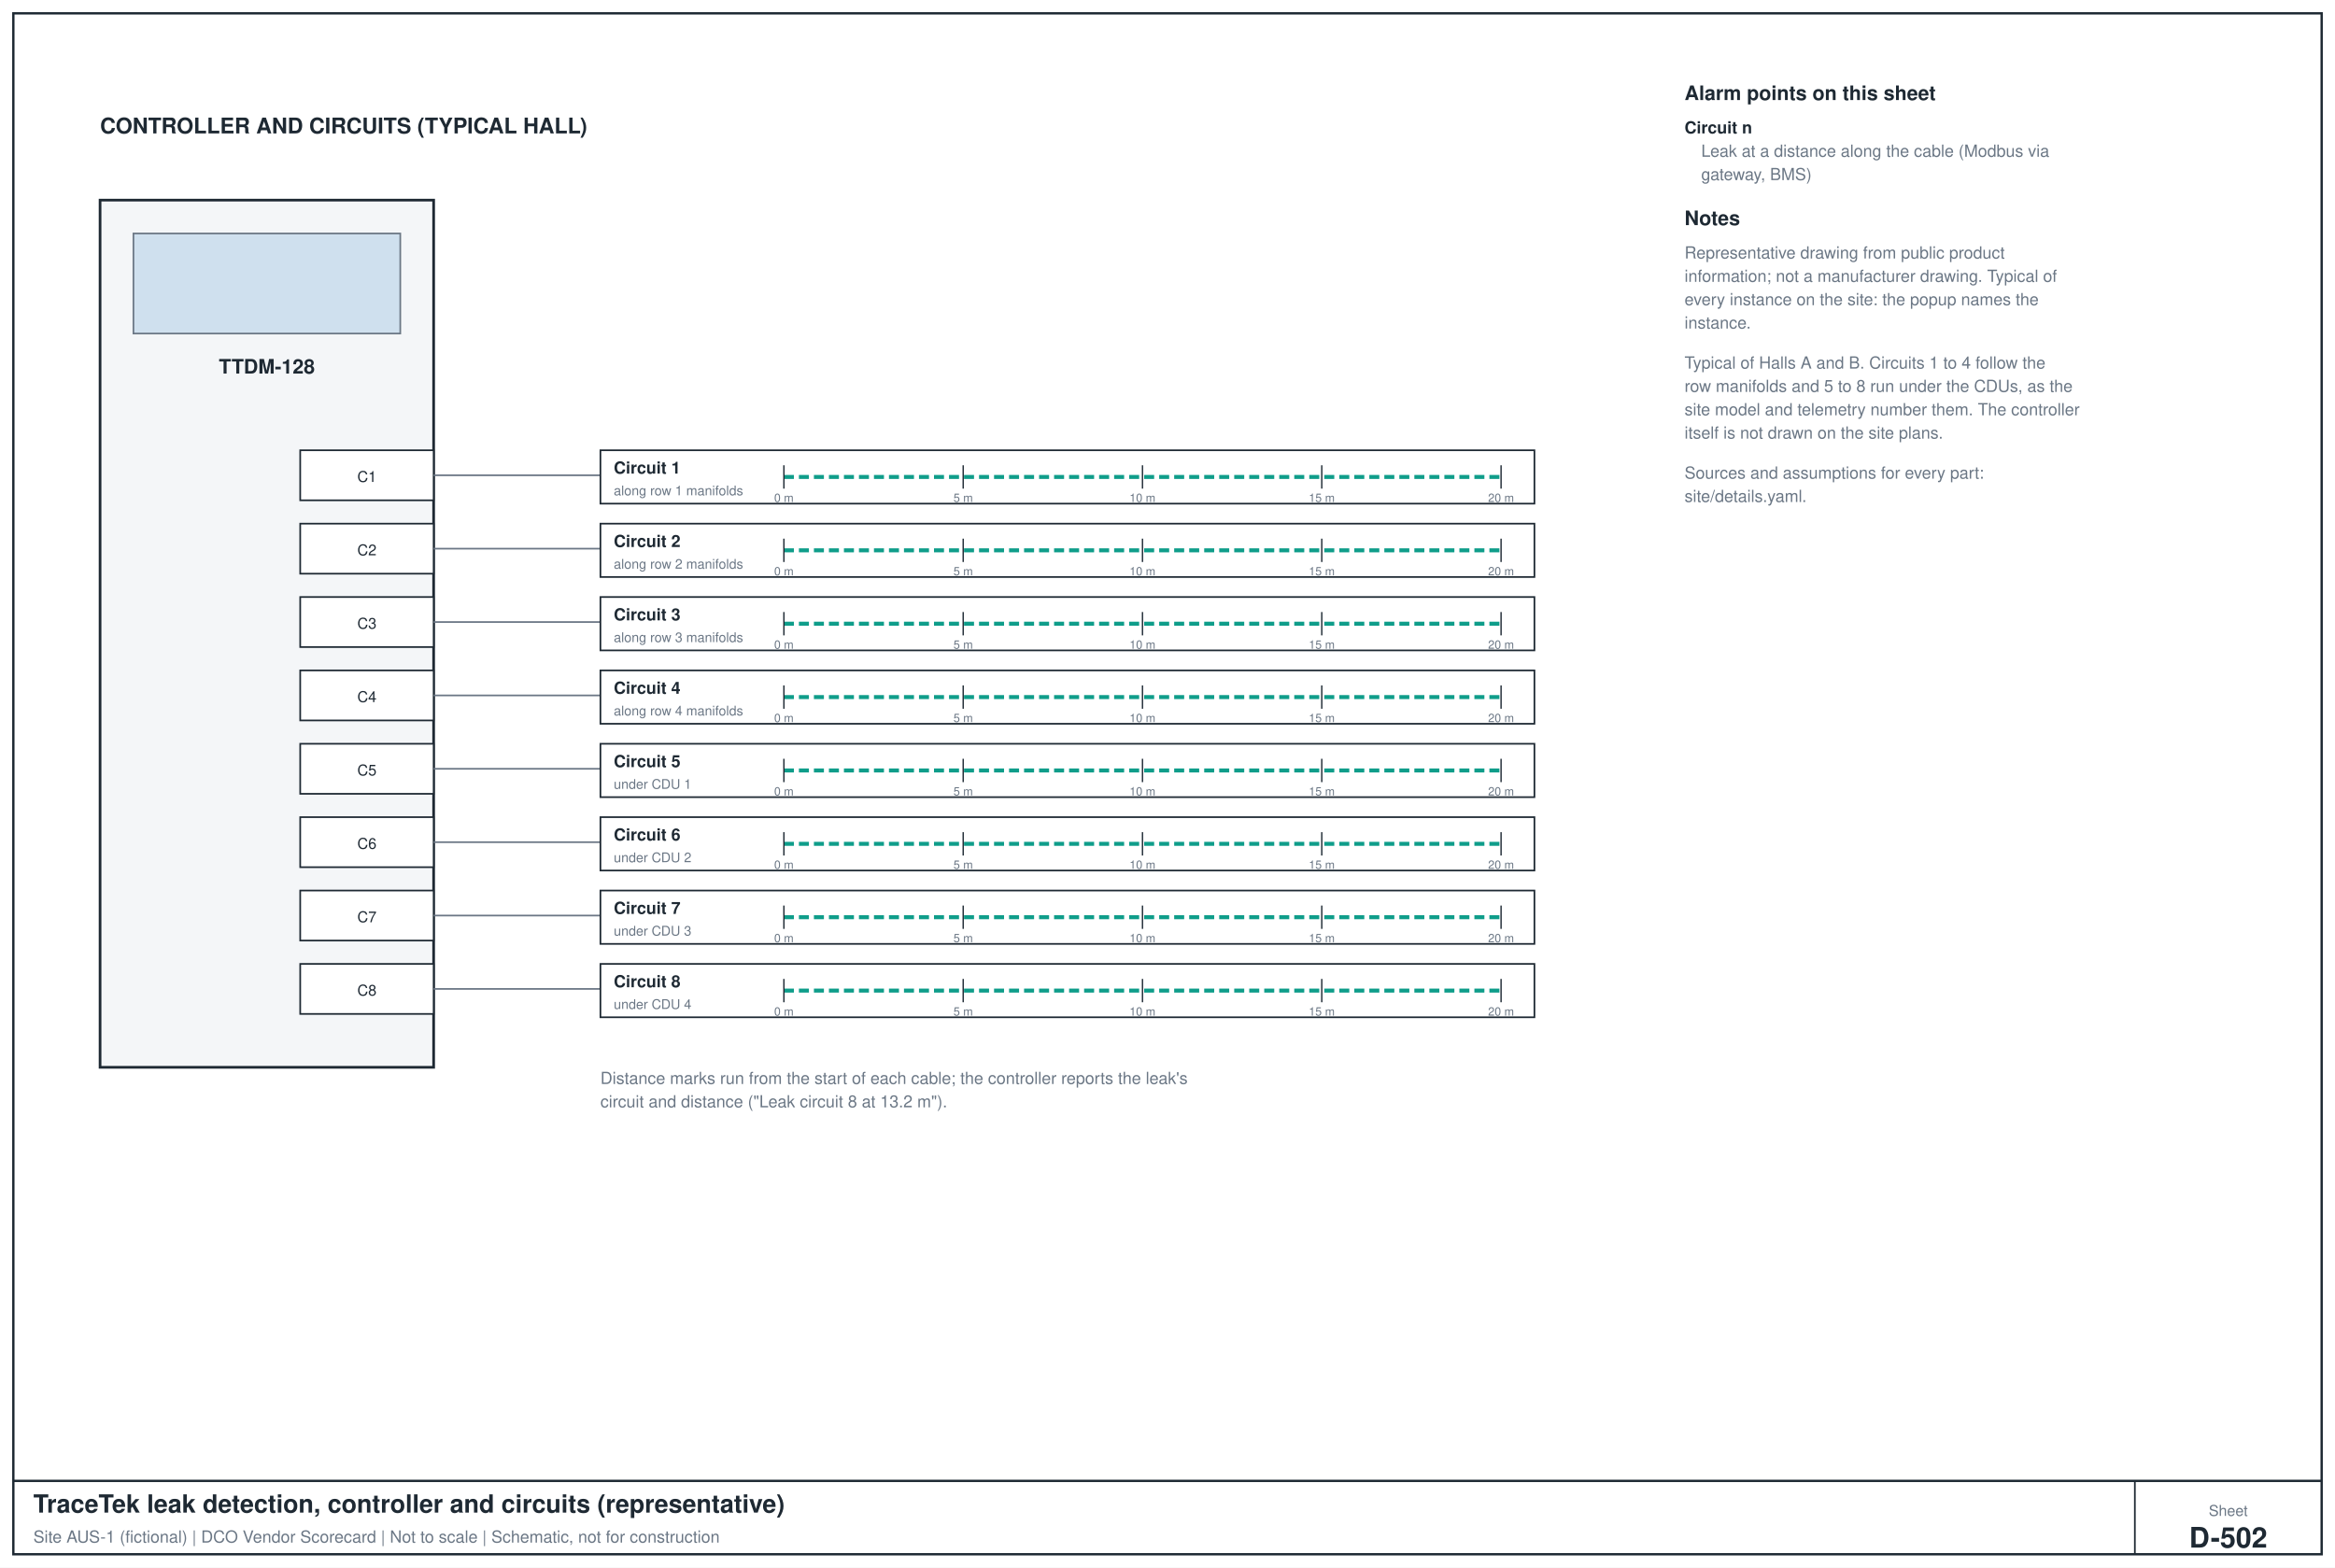
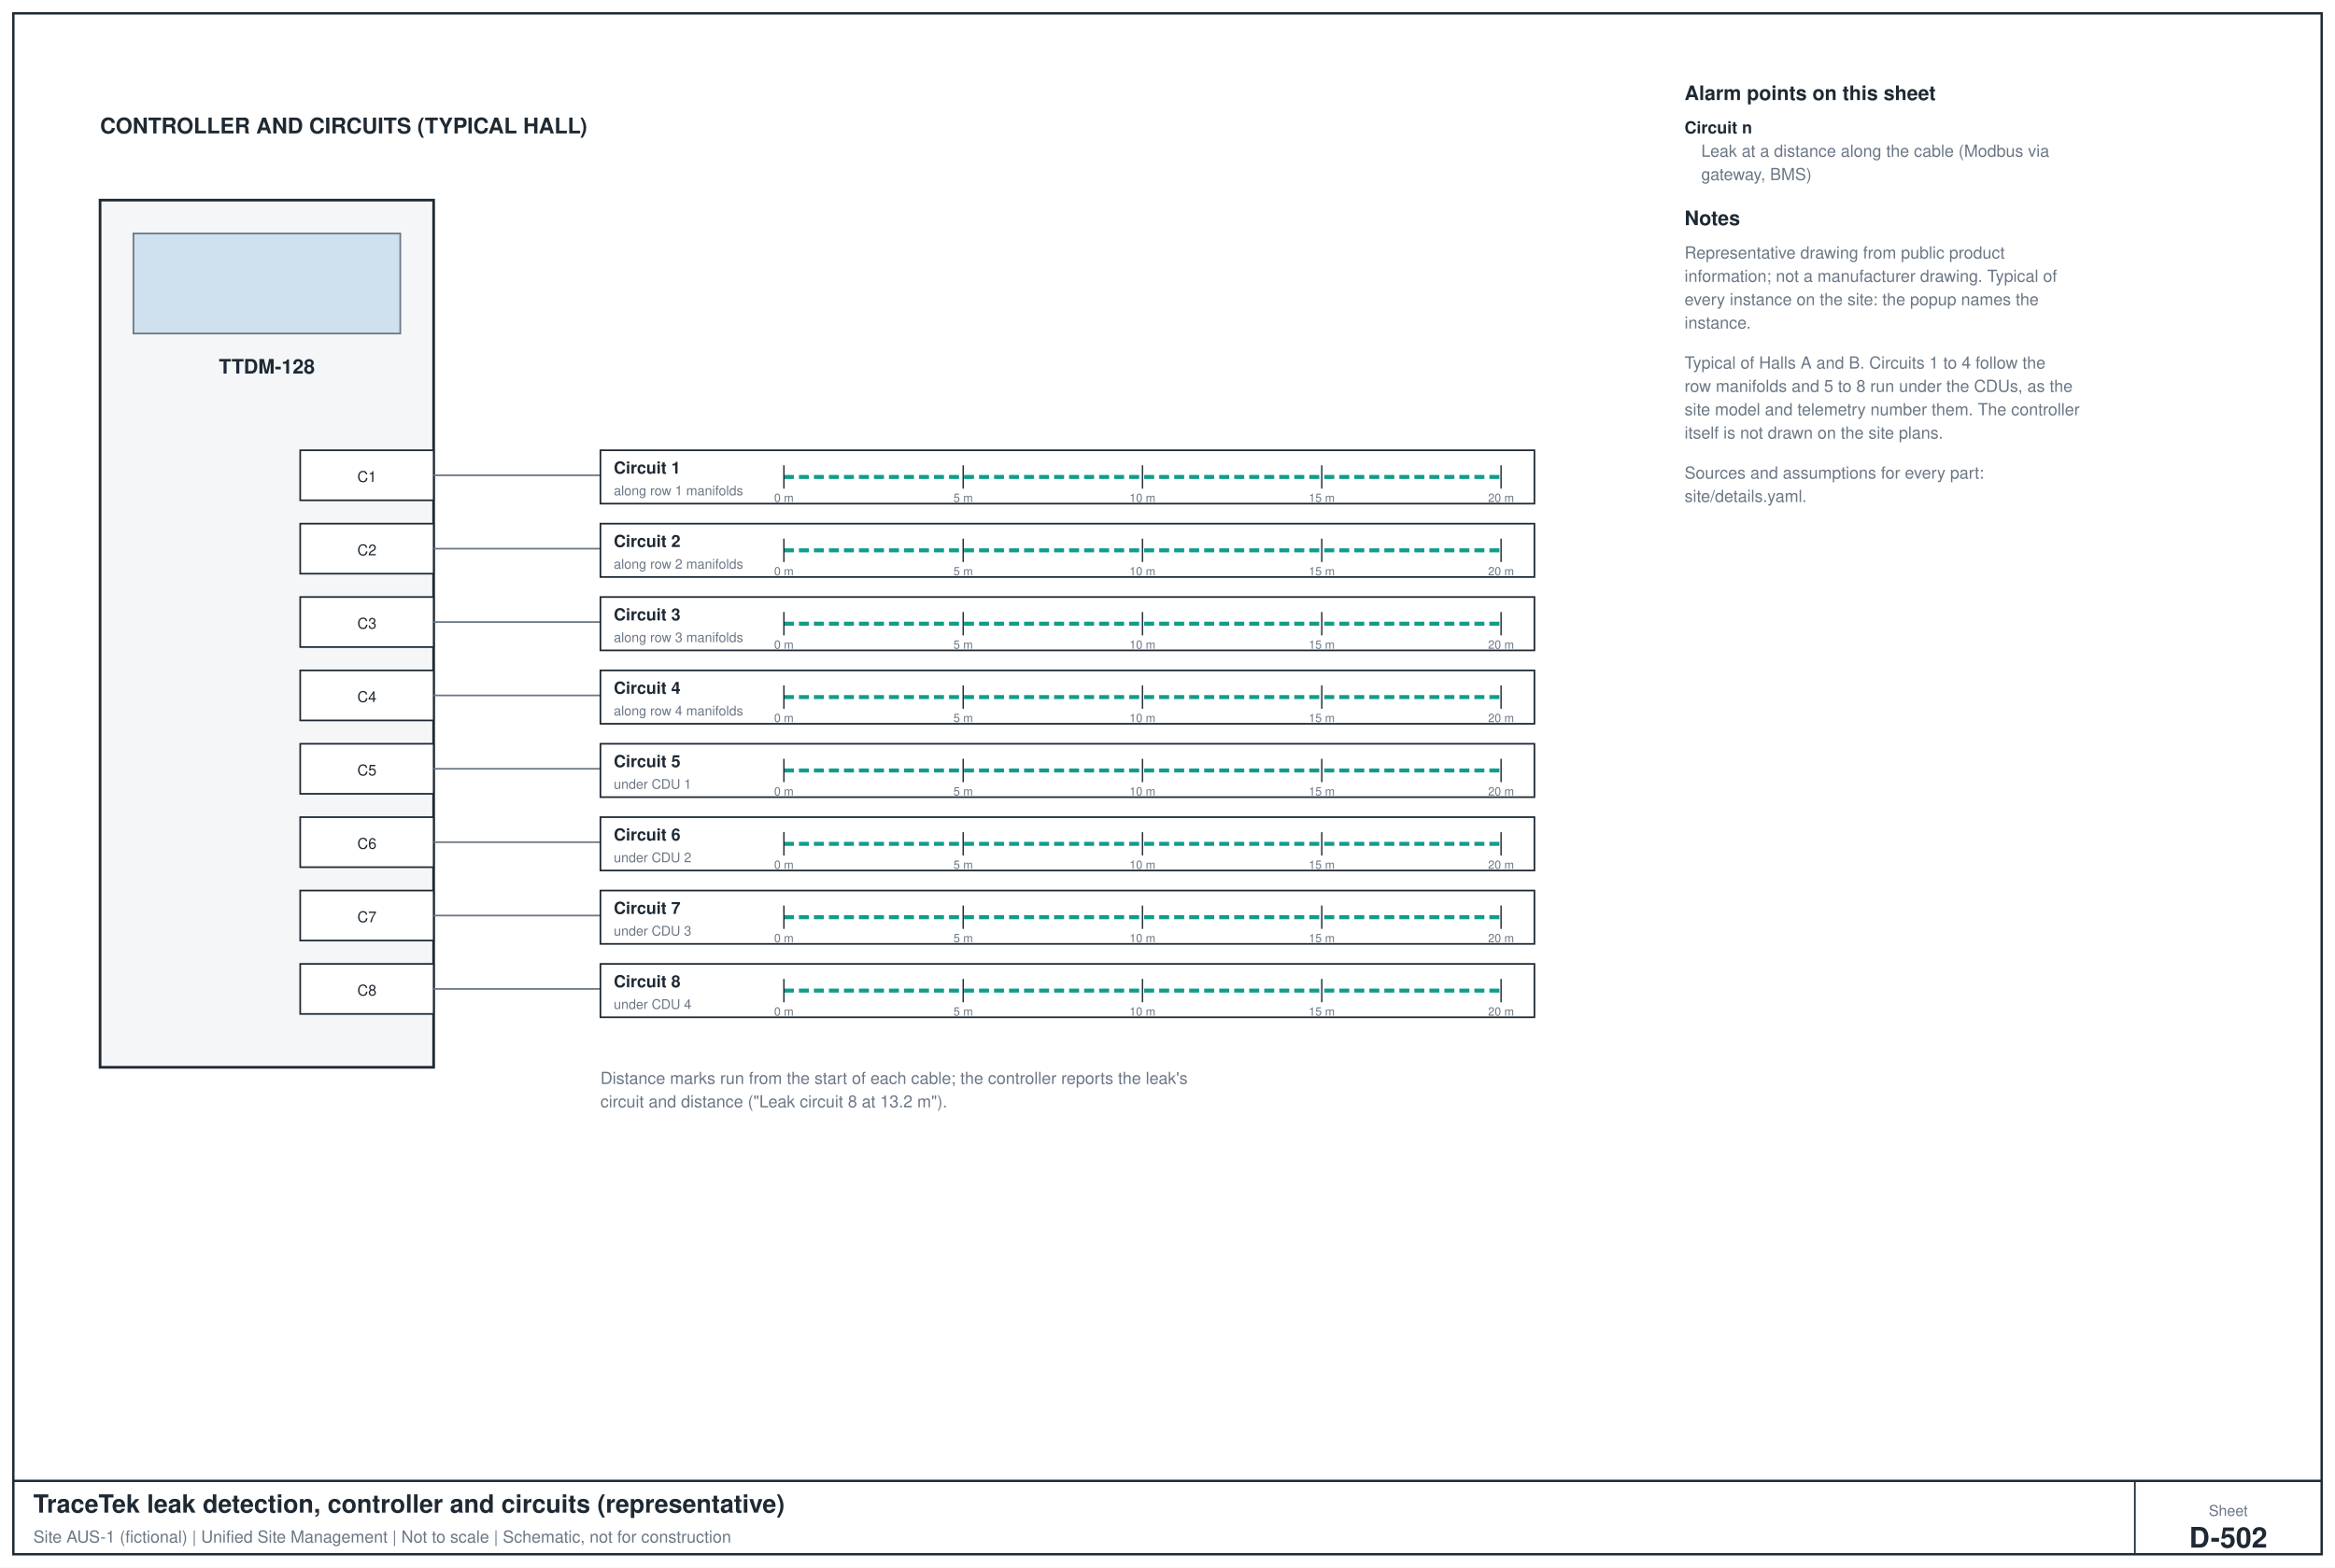
<svg xmlns="http://www.w3.org/2000/svg" width="1400" height="940" viewBox="0 0 1400 940">
  <rect width="100%" height="100%" fill="#ffffff" />
  <text x="60.0" y="80.0" font-family="Helvetica, Arial, sans-serif" font-size="13" text-anchor="start" fill="#1e2933" font-weight="bold">CONTROLLER AND CIRCUITS (TYPICAL HALL)</text>
  <rect x="60.0" y="120.0" width="200.0" height="520.0" rx="0" fill="#f4f6f8" stroke="#1e2933" stroke-width="1.6" />
  <rect x="80.0" y="140.0" width="160.0" height="60.0" rx="0" fill="#cfe0ee" stroke="#6b7785" stroke-width="1.0" />
  <text x="160.0" y="224.0" font-family="Helvetica, Arial, sans-serif" font-size="12" text-anchor="middle" fill="#1e2933" font-weight="bold">TTDM-128</text>
  <rect x="180.0" y="270.0" width="80.0" height="30.0" rx="0" fill="#ffffff" stroke="#1e2933" stroke-width="1.0" />
  <text x="220.0" y="289.0" font-family="Helvetica, Arial, sans-serif" font-size="9" text-anchor="middle" fill="#1e2933" font-weight="normal">C1</text>
  <line x1="260.0" y1="285.0" x2="360.0" y2="285.0" stroke="#6b7785" stroke-width="1" />
  <rect x="360.0" y="270.0" width="560.0" height="32.0" rx="0" fill="#ffffff" stroke="#1e2933" stroke-width="1.0" />
  <line x1="470.0" y1="286.0" x2="900.0" y2="286.0" stroke="#0f9d8a" stroke-width="2.4" stroke-dasharray="6 3" />
  <line x1="470.0" y1="279.0" x2="470.0" y2="293.0" stroke="#1e2933" stroke-width="0.8" />
  <text x="470.0" y="301.0" font-family="Helvetica, Arial, sans-serif" font-size="7" text-anchor="middle" fill="#6b7785" font-weight="normal">0 m</text>
  <line x1="577.5" y1="279.0" x2="577.5" y2="293.0" stroke="#1e2933" stroke-width="0.8" />
  <text x="577.5" y="301.0" font-family="Helvetica, Arial, sans-serif" font-size="7" text-anchor="middle" fill="#6b7785" font-weight="normal">5 m</text>
  <line x1="685.0" y1="279.0" x2="685.0" y2="293.0" stroke="#1e2933" stroke-width="0.8" />
  <text x="685.0" y="301.0" font-family="Helvetica, Arial, sans-serif" font-size="7" text-anchor="middle" fill="#6b7785" font-weight="normal">10 m</text>
  <line x1="792.5" y1="279.0" x2="792.5" y2="293.0" stroke="#1e2933" stroke-width="0.8" />
  <text x="792.5" y="301.0" font-family="Helvetica, Arial, sans-serif" font-size="7" text-anchor="middle" fill="#6b7785" font-weight="normal">15 m</text>
  <line x1="900.0" y1="279.0" x2="900.0" y2="293.0" stroke="#1e2933" stroke-width="0.8" />
  <text x="900.0" y="301.0" font-family="Helvetica, Arial, sans-serif" font-size="7" text-anchor="middle" fill="#6b7785" font-weight="normal">20 m</text>
  <text x="368.0" y="284.0" font-family="Helvetica, Arial, sans-serif" font-size="10" text-anchor="start" fill="#1e2933" font-weight="bold">Circuit 1</text>
  <text x="368.0" y="297.0" font-family="Helvetica, Arial, sans-serif" font-size="8" text-anchor="start" fill="#6b7785" font-weight="normal">along row 1 manifolds</text>
  <rect x="180.0" y="314.0" width="80.0" height="30.0" rx="0" fill="#ffffff" stroke="#1e2933" stroke-width="1.0" />
  <text x="220.0" y="333.0" font-family="Helvetica, Arial, sans-serif" font-size="9" text-anchor="middle" fill="#1e2933" font-weight="normal">C2</text>
  <line x1="260.0" y1="329.0" x2="360.0" y2="329.0" stroke="#6b7785" stroke-width="1" />
  <rect x="360.0" y="314.0" width="560.0" height="32.0" rx="0" fill="#ffffff" stroke="#1e2933" stroke-width="1.0" />
  <line x1="470.0" y1="330.0" x2="900.0" y2="330.0" stroke="#0f9d8a" stroke-width="2.4" stroke-dasharray="6 3" />
  <line x1="470.0" y1="323.0" x2="470.0" y2="337.0" stroke="#1e2933" stroke-width="0.8" />
  <text x="470.0" y="345.0" font-family="Helvetica, Arial, sans-serif" font-size="7" text-anchor="middle" fill="#6b7785" font-weight="normal">0 m</text>
  <line x1="577.5" y1="323.0" x2="577.5" y2="337.0" stroke="#1e2933" stroke-width="0.8" />
  <text x="577.5" y="345.0" font-family="Helvetica, Arial, sans-serif" font-size="7" text-anchor="middle" fill="#6b7785" font-weight="normal">5 m</text>
  <line x1="685.0" y1="323.0" x2="685.0" y2="337.0" stroke="#1e2933" stroke-width="0.8" />
  <text x="685.0" y="345.0" font-family="Helvetica, Arial, sans-serif" font-size="7" text-anchor="middle" fill="#6b7785" font-weight="normal">10 m</text>
  <line x1="792.5" y1="323.0" x2="792.5" y2="337.0" stroke="#1e2933" stroke-width="0.8" />
  <text x="792.5" y="345.0" font-family="Helvetica, Arial, sans-serif" font-size="7" text-anchor="middle" fill="#6b7785" font-weight="normal">15 m</text>
  <line x1="900.0" y1="323.0" x2="900.0" y2="337.0" stroke="#1e2933" stroke-width="0.8" />
  <text x="900.0" y="345.0" font-family="Helvetica, Arial, sans-serif" font-size="7" text-anchor="middle" fill="#6b7785" font-weight="normal">20 m</text>
  <text x="368.0" y="328.0" font-family="Helvetica, Arial, sans-serif" font-size="10" text-anchor="start" fill="#1e2933" font-weight="bold">Circuit 2</text>
  <text x="368.0" y="341.0" font-family="Helvetica, Arial, sans-serif" font-size="8" text-anchor="start" fill="#6b7785" font-weight="normal">along row 2 manifolds</text>
  <rect x="180.0" y="358.0" width="80.0" height="30.0" rx="0" fill="#ffffff" stroke="#1e2933" stroke-width="1.0" />
  <text x="220.0" y="377.0" font-family="Helvetica, Arial, sans-serif" font-size="9" text-anchor="middle" fill="#1e2933" font-weight="normal">C3</text>
  <line x1="260.0" y1="373.0" x2="360.0" y2="373.0" stroke="#6b7785" stroke-width="1" />
  <rect x="360.0" y="358.0" width="560.0" height="32.0" rx="0" fill="#ffffff" stroke="#1e2933" stroke-width="1.0" />
  <line x1="470.0" y1="374.0" x2="900.0" y2="374.0" stroke="#0f9d8a" stroke-width="2.4" stroke-dasharray="6 3" />
  <line x1="470.0" y1="367.0" x2="470.0" y2="381.0" stroke="#1e2933" stroke-width="0.8" />
  <text x="470.0" y="389.0" font-family="Helvetica, Arial, sans-serif" font-size="7" text-anchor="middle" fill="#6b7785" font-weight="normal">0 m</text>
  <line x1="577.5" y1="367.0" x2="577.5" y2="381.0" stroke="#1e2933" stroke-width="0.8" />
  <text x="577.5" y="389.0" font-family="Helvetica, Arial, sans-serif" font-size="7" text-anchor="middle" fill="#6b7785" font-weight="normal">5 m</text>
  <line x1="685.0" y1="367.0" x2="685.0" y2="381.0" stroke="#1e2933" stroke-width="0.8" />
  <text x="685.0" y="389.0" font-family="Helvetica, Arial, sans-serif" font-size="7" text-anchor="middle" fill="#6b7785" font-weight="normal">10 m</text>
  <line x1="792.5" y1="367.0" x2="792.5" y2="381.0" stroke="#1e2933" stroke-width="0.8" />
  <text x="792.5" y="389.0" font-family="Helvetica, Arial, sans-serif" font-size="7" text-anchor="middle" fill="#6b7785" font-weight="normal">15 m</text>
  <line x1="900.0" y1="367.0" x2="900.0" y2="381.0" stroke="#1e2933" stroke-width="0.8" />
  <text x="900.0" y="389.0" font-family="Helvetica, Arial, sans-serif" font-size="7" text-anchor="middle" fill="#6b7785" font-weight="normal">20 m</text>
  <text x="368.0" y="372.0" font-family="Helvetica, Arial, sans-serif" font-size="10" text-anchor="start" fill="#1e2933" font-weight="bold">Circuit 3</text>
  <text x="368.0" y="385.0" font-family="Helvetica, Arial, sans-serif" font-size="8" text-anchor="start" fill="#6b7785" font-weight="normal">along row 3 manifolds</text>
  <rect x="180.0" y="402.0" width="80.0" height="30.0" rx="0" fill="#ffffff" stroke="#1e2933" stroke-width="1.0" />
  <text x="220.0" y="421.0" font-family="Helvetica, Arial, sans-serif" font-size="9" text-anchor="middle" fill="#1e2933" font-weight="normal">C4</text>
  <line x1="260.0" y1="417.0" x2="360.0" y2="417.0" stroke="#6b7785" stroke-width="1" />
  <rect x="360.0" y="402.0" width="560.0" height="32.0" rx="0" fill="#ffffff" stroke="#1e2933" stroke-width="1.0" />
  <line x1="470.0" y1="418.0" x2="900.0" y2="418.0" stroke="#0f9d8a" stroke-width="2.4" stroke-dasharray="6 3" />
  <line x1="470.0" y1="411.0" x2="470.0" y2="425.0" stroke="#1e2933" stroke-width="0.8" />
  <text x="470.0" y="433.0" font-family="Helvetica, Arial, sans-serif" font-size="7" text-anchor="middle" fill="#6b7785" font-weight="normal">0 m</text>
  <line x1="577.5" y1="411.0" x2="577.5" y2="425.0" stroke="#1e2933" stroke-width="0.8" />
  <text x="577.5" y="433.0" font-family="Helvetica, Arial, sans-serif" font-size="7" text-anchor="middle" fill="#6b7785" font-weight="normal">5 m</text>
  <line x1="685.0" y1="411.0" x2="685.0" y2="425.0" stroke="#1e2933" stroke-width="0.8" />
  <text x="685.0" y="433.0" font-family="Helvetica, Arial, sans-serif" font-size="7" text-anchor="middle" fill="#6b7785" font-weight="normal">10 m</text>
  <line x1="792.5" y1="411.0" x2="792.5" y2="425.0" stroke="#1e2933" stroke-width="0.8" />
  <text x="792.5" y="433.0" font-family="Helvetica, Arial, sans-serif" font-size="7" text-anchor="middle" fill="#6b7785" font-weight="normal">15 m</text>
  <line x1="900.0" y1="411.0" x2="900.0" y2="425.0" stroke="#1e2933" stroke-width="0.8" />
  <text x="900.0" y="433.0" font-family="Helvetica, Arial, sans-serif" font-size="7" text-anchor="middle" fill="#6b7785" font-weight="normal">20 m</text>
  <text x="368.0" y="416.0" font-family="Helvetica, Arial, sans-serif" font-size="10" text-anchor="start" fill="#1e2933" font-weight="bold">Circuit 4</text>
  <text x="368.0" y="429.0" font-family="Helvetica, Arial, sans-serif" font-size="8" text-anchor="start" fill="#6b7785" font-weight="normal">along row 4 manifolds</text>
  <rect x="180.0" y="446.0" width="80.0" height="30.0" rx="0" fill="#ffffff" stroke="#1e2933" stroke-width="1.0" />
  <text x="220.0" y="465.0" font-family="Helvetica, Arial, sans-serif" font-size="9" text-anchor="middle" fill="#1e2933" font-weight="normal">C5</text>
  <line x1="260.0" y1="461.0" x2="360.0" y2="461.0" stroke="#6b7785" stroke-width="1" />
  <rect x="360.0" y="446.0" width="560.0" height="32.0" rx="0" fill="#ffffff" stroke="#1e2933" stroke-width="1.0" />
  <line x1="470.0" y1="462.0" x2="900.0" y2="462.0" stroke="#0f9d8a" stroke-width="2.4" stroke-dasharray="6 3" />
  <line x1="470.0" y1="455.0" x2="470.0" y2="469.0" stroke="#1e2933" stroke-width="0.8" />
  <text x="470.0" y="477.0" font-family="Helvetica, Arial, sans-serif" font-size="7" text-anchor="middle" fill="#6b7785" font-weight="normal">0 m</text>
  <line x1="577.5" y1="455.0" x2="577.5" y2="469.0" stroke="#1e2933" stroke-width="0.8" />
  <text x="577.5" y="477.0" font-family="Helvetica, Arial, sans-serif" font-size="7" text-anchor="middle" fill="#6b7785" font-weight="normal">5 m</text>
  <line x1="685.0" y1="455.0" x2="685.0" y2="469.0" stroke="#1e2933" stroke-width="0.8" />
  <text x="685.0" y="477.0" font-family="Helvetica, Arial, sans-serif" font-size="7" text-anchor="middle" fill="#6b7785" font-weight="normal">10 m</text>
  <line x1="792.5" y1="455.0" x2="792.5" y2="469.0" stroke="#1e2933" stroke-width="0.8" />
  <text x="792.5" y="477.0" font-family="Helvetica, Arial, sans-serif" font-size="7" text-anchor="middle" fill="#6b7785" font-weight="normal">15 m</text>
  <line x1="900.0" y1="455.0" x2="900.0" y2="469.0" stroke="#1e2933" stroke-width="0.8" />
  <text x="900.0" y="477.0" font-family="Helvetica, Arial, sans-serif" font-size="7" text-anchor="middle" fill="#6b7785" font-weight="normal">20 m</text>
  <text x="368.0" y="460.0" font-family="Helvetica, Arial, sans-serif" font-size="10" text-anchor="start" fill="#1e2933" font-weight="bold">Circuit 5</text>
  <text x="368.0" y="473.0" font-family="Helvetica, Arial, sans-serif" font-size="8" text-anchor="start" fill="#6b7785" font-weight="normal">under CDU 1</text>
  <rect x="180.0" y="490.0" width="80.0" height="30.0" rx="0" fill="#ffffff" stroke="#1e2933" stroke-width="1.0" />
  <text x="220.0" y="509.0" font-family="Helvetica, Arial, sans-serif" font-size="9" text-anchor="middle" fill="#1e2933" font-weight="normal">C6</text>
  <line x1="260.0" y1="505.0" x2="360.0" y2="505.0" stroke="#6b7785" stroke-width="1" />
  <rect x="360.0" y="490.0" width="560.0" height="32.0" rx="0" fill="#ffffff" stroke="#1e2933" stroke-width="1.0" />
  <line x1="470.0" y1="506.0" x2="900.0" y2="506.0" stroke="#0f9d8a" stroke-width="2.4" stroke-dasharray="6 3" />
  <line x1="470.0" y1="499.0" x2="470.0" y2="513.0" stroke="#1e2933" stroke-width="0.8" />
  <text x="470.0" y="521.0" font-family="Helvetica, Arial, sans-serif" font-size="7" text-anchor="middle" fill="#6b7785" font-weight="normal">0 m</text>
  <line x1="577.5" y1="499.0" x2="577.5" y2="513.0" stroke="#1e2933" stroke-width="0.8" />
  <text x="577.5" y="521.0" font-family="Helvetica, Arial, sans-serif" font-size="7" text-anchor="middle" fill="#6b7785" font-weight="normal">5 m</text>
  <line x1="685.0" y1="499.0" x2="685.0" y2="513.0" stroke="#1e2933" stroke-width="0.8" />
  <text x="685.0" y="521.0" font-family="Helvetica, Arial, sans-serif" font-size="7" text-anchor="middle" fill="#6b7785" font-weight="normal">10 m</text>
  <line x1="792.5" y1="499.0" x2="792.5" y2="513.0" stroke="#1e2933" stroke-width="0.8" />
  <text x="792.5" y="521.0" font-family="Helvetica, Arial, sans-serif" font-size="7" text-anchor="middle" fill="#6b7785" font-weight="normal">15 m</text>
  <line x1="900.0" y1="499.0" x2="900.0" y2="513.0" stroke="#1e2933" stroke-width="0.8" />
  <text x="900.0" y="521.0" font-family="Helvetica, Arial, sans-serif" font-size="7" text-anchor="middle" fill="#6b7785" font-weight="normal">20 m</text>
  <text x="368.0" y="504.0" font-family="Helvetica, Arial, sans-serif" font-size="10" text-anchor="start" fill="#1e2933" font-weight="bold">Circuit 6</text>
  <text x="368.0" y="517.0" font-family="Helvetica, Arial, sans-serif" font-size="8" text-anchor="start" fill="#6b7785" font-weight="normal">under CDU 2</text>
  <rect x="180.0" y="534.0" width="80.0" height="30.0" rx="0" fill="#ffffff" stroke="#1e2933" stroke-width="1.0" />
  <text x="220.0" y="553.0" font-family="Helvetica, Arial, sans-serif" font-size="9" text-anchor="middle" fill="#1e2933" font-weight="normal">C7</text>
  <line x1="260.0" y1="549.0" x2="360.0" y2="549.0" stroke="#6b7785" stroke-width="1" />
  <rect x="360.0" y="534.0" width="560.0" height="32.0" rx="0" fill="#ffffff" stroke="#1e2933" stroke-width="1.0" />
  <line x1="470.0" y1="550.0" x2="900.0" y2="550.0" stroke="#0f9d8a" stroke-width="2.4" stroke-dasharray="6 3" />
  <line x1="470.0" y1="543.0" x2="470.0" y2="557.0" stroke="#1e2933" stroke-width="0.8" />
  <text x="470.0" y="565.0" font-family="Helvetica, Arial, sans-serif" font-size="7" text-anchor="middle" fill="#6b7785" font-weight="normal">0 m</text>
  <line x1="577.5" y1="543.0" x2="577.5" y2="557.0" stroke="#1e2933" stroke-width="0.8" />
  <text x="577.5" y="565.0" font-family="Helvetica, Arial, sans-serif" font-size="7" text-anchor="middle" fill="#6b7785" font-weight="normal">5 m</text>
  <line x1="685.0" y1="543.0" x2="685.0" y2="557.0" stroke="#1e2933" stroke-width="0.8" />
  <text x="685.0" y="565.0" font-family="Helvetica, Arial, sans-serif" font-size="7" text-anchor="middle" fill="#6b7785" font-weight="normal">10 m</text>
  <line x1="792.5" y1="543.0" x2="792.5" y2="557.0" stroke="#1e2933" stroke-width="0.8" />
  <text x="792.5" y="565.0" font-family="Helvetica, Arial, sans-serif" font-size="7" text-anchor="middle" fill="#6b7785" font-weight="normal">15 m</text>
  <line x1="900.0" y1="543.0" x2="900.0" y2="557.0" stroke="#1e2933" stroke-width="0.8" />
  <text x="900.0" y="565.0" font-family="Helvetica, Arial, sans-serif" font-size="7" text-anchor="middle" fill="#6b7785" font-weight="normal">20 m</text>
  <text x="368.0" y="548.0" font-family="Helvetica, Arial, sans-serif" font-size="10" text-anchor="start" fill="#1e2933" font-weight="bold">Circuit 7</text>
  <text x="368.0" y="561.0" font-family="Helvetica, Arial, sans-serif" font-size="8" text-anchor="start" fill="#6b7785" font-weight="normal">under CDU 3</text>
  <rect x="180.0" y="578.0" width="80.0" height="30.0" rx="0" fill="#ffffff" stroke="#1e2933" stroke-width="1.0" />
  <text x="220.0" y="597.0" font-family="Helvetica, Arial, sans-serif" font-size="9" text-anchor="middle" fill="#1e2933" font-weight="normal">C8</text>
  <line x1="260.0" y1="593.0" x2="360.0" y2="593.0" stroke="#6b7785" stroke-width="1" />
  <rect x="360.0" y="578.0" width="560.0" height="32.0" rx="0" fill="#ffffff" stroke="#1e2933" stroke-width="1.0" />
  <line x1="470.0" y1="594.0" x2="900.0" y2="594.0" stroke="#0f9d8a" stroke-width="2.4" stroke-dasharray="6 3" />
  <line x1="470.0" y1="587.0" x2="470.0" y2="601.0" stroke="#1e2933" stroke-width="0.8" />
  <text x="470.0" y="609.0" font-family="Helvetica, Arial, sans-serif" font-size="7" text-anchor="middle" fill="#6b7785" font-weight="normal">0 m</text>
  <line x1="577.5" y1="587.0" x2="577.5" y2="601.0" stroke="#1e2933" stroke-width="0.8" />
  <text x="577.5" y="609.0" font-family="Helvetica, Arial, sans-serif" font-size="7" text-anchor="middle" fill="#6b7785" font-weight="normal">5 m</text>
  <line x1="685.0" y1="587.0" x2="685.0" y2="601.0" stroke="#1e2933" stroke-width="0.8" />
  <text x="685.0" y="609.0" font-family="Helvetica, Arial, sans-serif" font-size="7" text-anchor="middle" fill="#6b7785" font-weight="normal">10 m</text>
  <line x1="792.5" y1="587.0" x2="792.5" y2="601.0" stroke="#1e2933" stroke-width="0.8" />
  <text x="792.5" y="609.0" font-family="Helvetica, Arial, sans-serif" font-size="7" text-anchor="middle" fill="#6b7785" font-weight="normal">15 m</text>
  <line x1="900.0" y1="587.0" x2="900.0" y2="601.0" stroke="#1e2933" stroke-width="0.8" />
  <text x="900.0" y="609.0" font-family="Helvetica, Arial, sans-serif" font-size="7" text-anchor="middle" fill="#6b7785" font-weight="normal">20 m</text>
  <text x="368.0" y="592.0" font-family="Helvetica, Arial, sans-serif" font-size="10" text-anchor="start" fill="#1e2933" font-weight="bold">Circuit 8</text>
  <text x="368.0" y="605.0" font-family="Helvetica, Arial, sans-serif" font-size="8" text-anchor="start" fill="#6b7785" font-weight="normal">under CDU 4</text>
  <text x="360.0" y="650.0" font-family="Helvetica, Arial, sans-serif" font-size="10" text-anchor="start" fill="#6b7785" font-weight="normal">Distance marks run from the start of each cable; the controller reports the leak's</text>
  <text x="360.0" y="664.0" font-family="Helvetica, Arial, sans-serif" font-size="10" text-anchor="start" fill="#6b7785" font-weight="normal">circuit and distance ("Leak circuit 8 at 13.2 m").</text>
  <text x="1010.0" y="60.0" font-family="Helvetica, Arial, sans-serif" font-size="12" text-anchor="start" fill="#1e2933" font-weight="bold">Alarm points on this sheet</text>
  <text x="1010.0" y="80.0" font-family="Helvetica, Arial, sans-serif" font-size="10" text-anchor="start" fill="#1e2933" font-weight="bold">Circuit n</text>
  <text x="1020.0" y="94.0" font-family="Helvetica, Arial, sans-serif" font-size="10" text-anchor="start" fill="#6b7785" font-weight="normal">Leak at a distance along the cable (Modbus via</text>
  <text x="1020.0" y="108.0" font-family="Helvetica, Arial, sans-serif" font-size="10" text-anchor="start" fill="#6b7785" font-weight="normal">gateway, BMS)</text>
  <text x="1010.0" y="135.0" font-family="Helvetica, Arial, sans-serif" font-size="12" text-anchor="start" fill="#1e2933" font-weight="bold">Notes</text>
  <text x="1010.0" y="155.0" font-family="Helvetica, Arial, sans-serif" font-size="10" text-anchor="start" fill="#6b7785" font-weight="normal">Representative drawing from public product</text>
  <text x="1010.0" y="169.0" font-family="Helvetica, Arial, sans-serif" font-size="10" text-anchor="start" fill="#6b7785" font-weight="normal">information; not a manufacturer drawing. Typical of</text>
  <text x="1010.0" y="183.0" font-family="Helvetica, Arial, sans-serif" font-size="10" text-anchor="start" fill="#6b7785" font-weight="normal">every instance on the site: the popup names the</text>
  <text x="1010.0" y="197.0" font-family="Helvetica, Arial, sans-serif" font-size="10" text-anchor="start" fill="#6b7785" font-weight="normal">instance.</text>
  <text x="1010.0" y="221.0" font-family="Helvetica, Arial, sans-serif" font-size="10" text-anchor="start" fill="#6b7785" font-weight="normal">Typical of Halls A and B. Circuits 1 to 4 follow the</text>
  <text x="1010.0" y="235.0" font-family="Helvetica, Arial, sans-serif" font-size="10" text-anchor="start" fill="#6b7785" font-weight="normal">row manifolds and 5 to 8 run under the CDUs, as the</text>
  <text x="1010.0" y="249.0" font-family="Helvetica, Arial, sans-serif" font-size="10" text-anchor="start" fill="#6b7785" font-weight="normal">site model and telemetry number them. The controller</text>
  <text x="1010.0" y="263.0" font-family="Helvetica, Arial, sans-serif" font-size="10" text-anchor="start" fill="#6b7785" font-weight="normal">itself is not drawn on the site plans.</text>
  <text x="1010.0" y="287.0" font-family="Helvetica, Arial, sans-serif" font-size="10" text-anchor="start" fill="#6b7785" font-weight="normal">Sources and assumptions for every part:</text>
  <text x="1010.0" y="301.0" font-family="Helvetica, Arial, sans-serif" font-size="10" text-anchor="start" fill="#6b7785" font-weight="normal">site/details.yaml.</text>
  <rect x="8.0" y="8.0" width="1384.0" height="924.0" rx="0" fill="none" stroke="#1e2933" stroke-width="1.4" />
  <line x1="8.0" y1="888.0" x2="1392.0" y2="888.0" stroke="#1e2933" stroke-width="1.4" />
  <text x="20.0" y="907.0" font-family="Helvetica, Arial, sans-serif" font-size="15" text-anchor="start" fill="#1e2933" font-weight="bold">TraceTek leak detection, controller and circuits (representative)</text>
-   <text x="20.0" y="925.0" font-family="Helvetica, Arial, sans-serif" font-size="10" text-anchor="start" fill="#6b7785" font-weight="normal">Site AUS-1 (fictional)  |  DCO Vendor Scorecard  |  Not to scale  |  Schematic, not for construction</text>
+   <text x="20.0" y="925.0" font-family="Helvetica, Arial, sans-serif" font-size="10" text-anchor="start" fill="#6b7785" font-weight="normal">Site AUS-1 (fictional)  |  Unified Site Management  |  Not to scale  |  Schematic, not for construction</text>
  <line x1="1280.0" y1="888.0" x2="1280.0" y2="932.0" stroke="#1e2933" stroke-width="1.0" />
  <text x="1336.0" y="909.0" font-family="Helvetica, Arial, sans-serif" font-size="9" text-anchor="middle" fill="#6b7785" font-weight="normal">Sheet</text>
  <text x="1336.0" y="928.0" font-family="Helvetica, Arial, sans-serif" font-size="17" text-anchor="middle" fill="#1e2933" font-weight="bold">D-502</text>
</svg>
